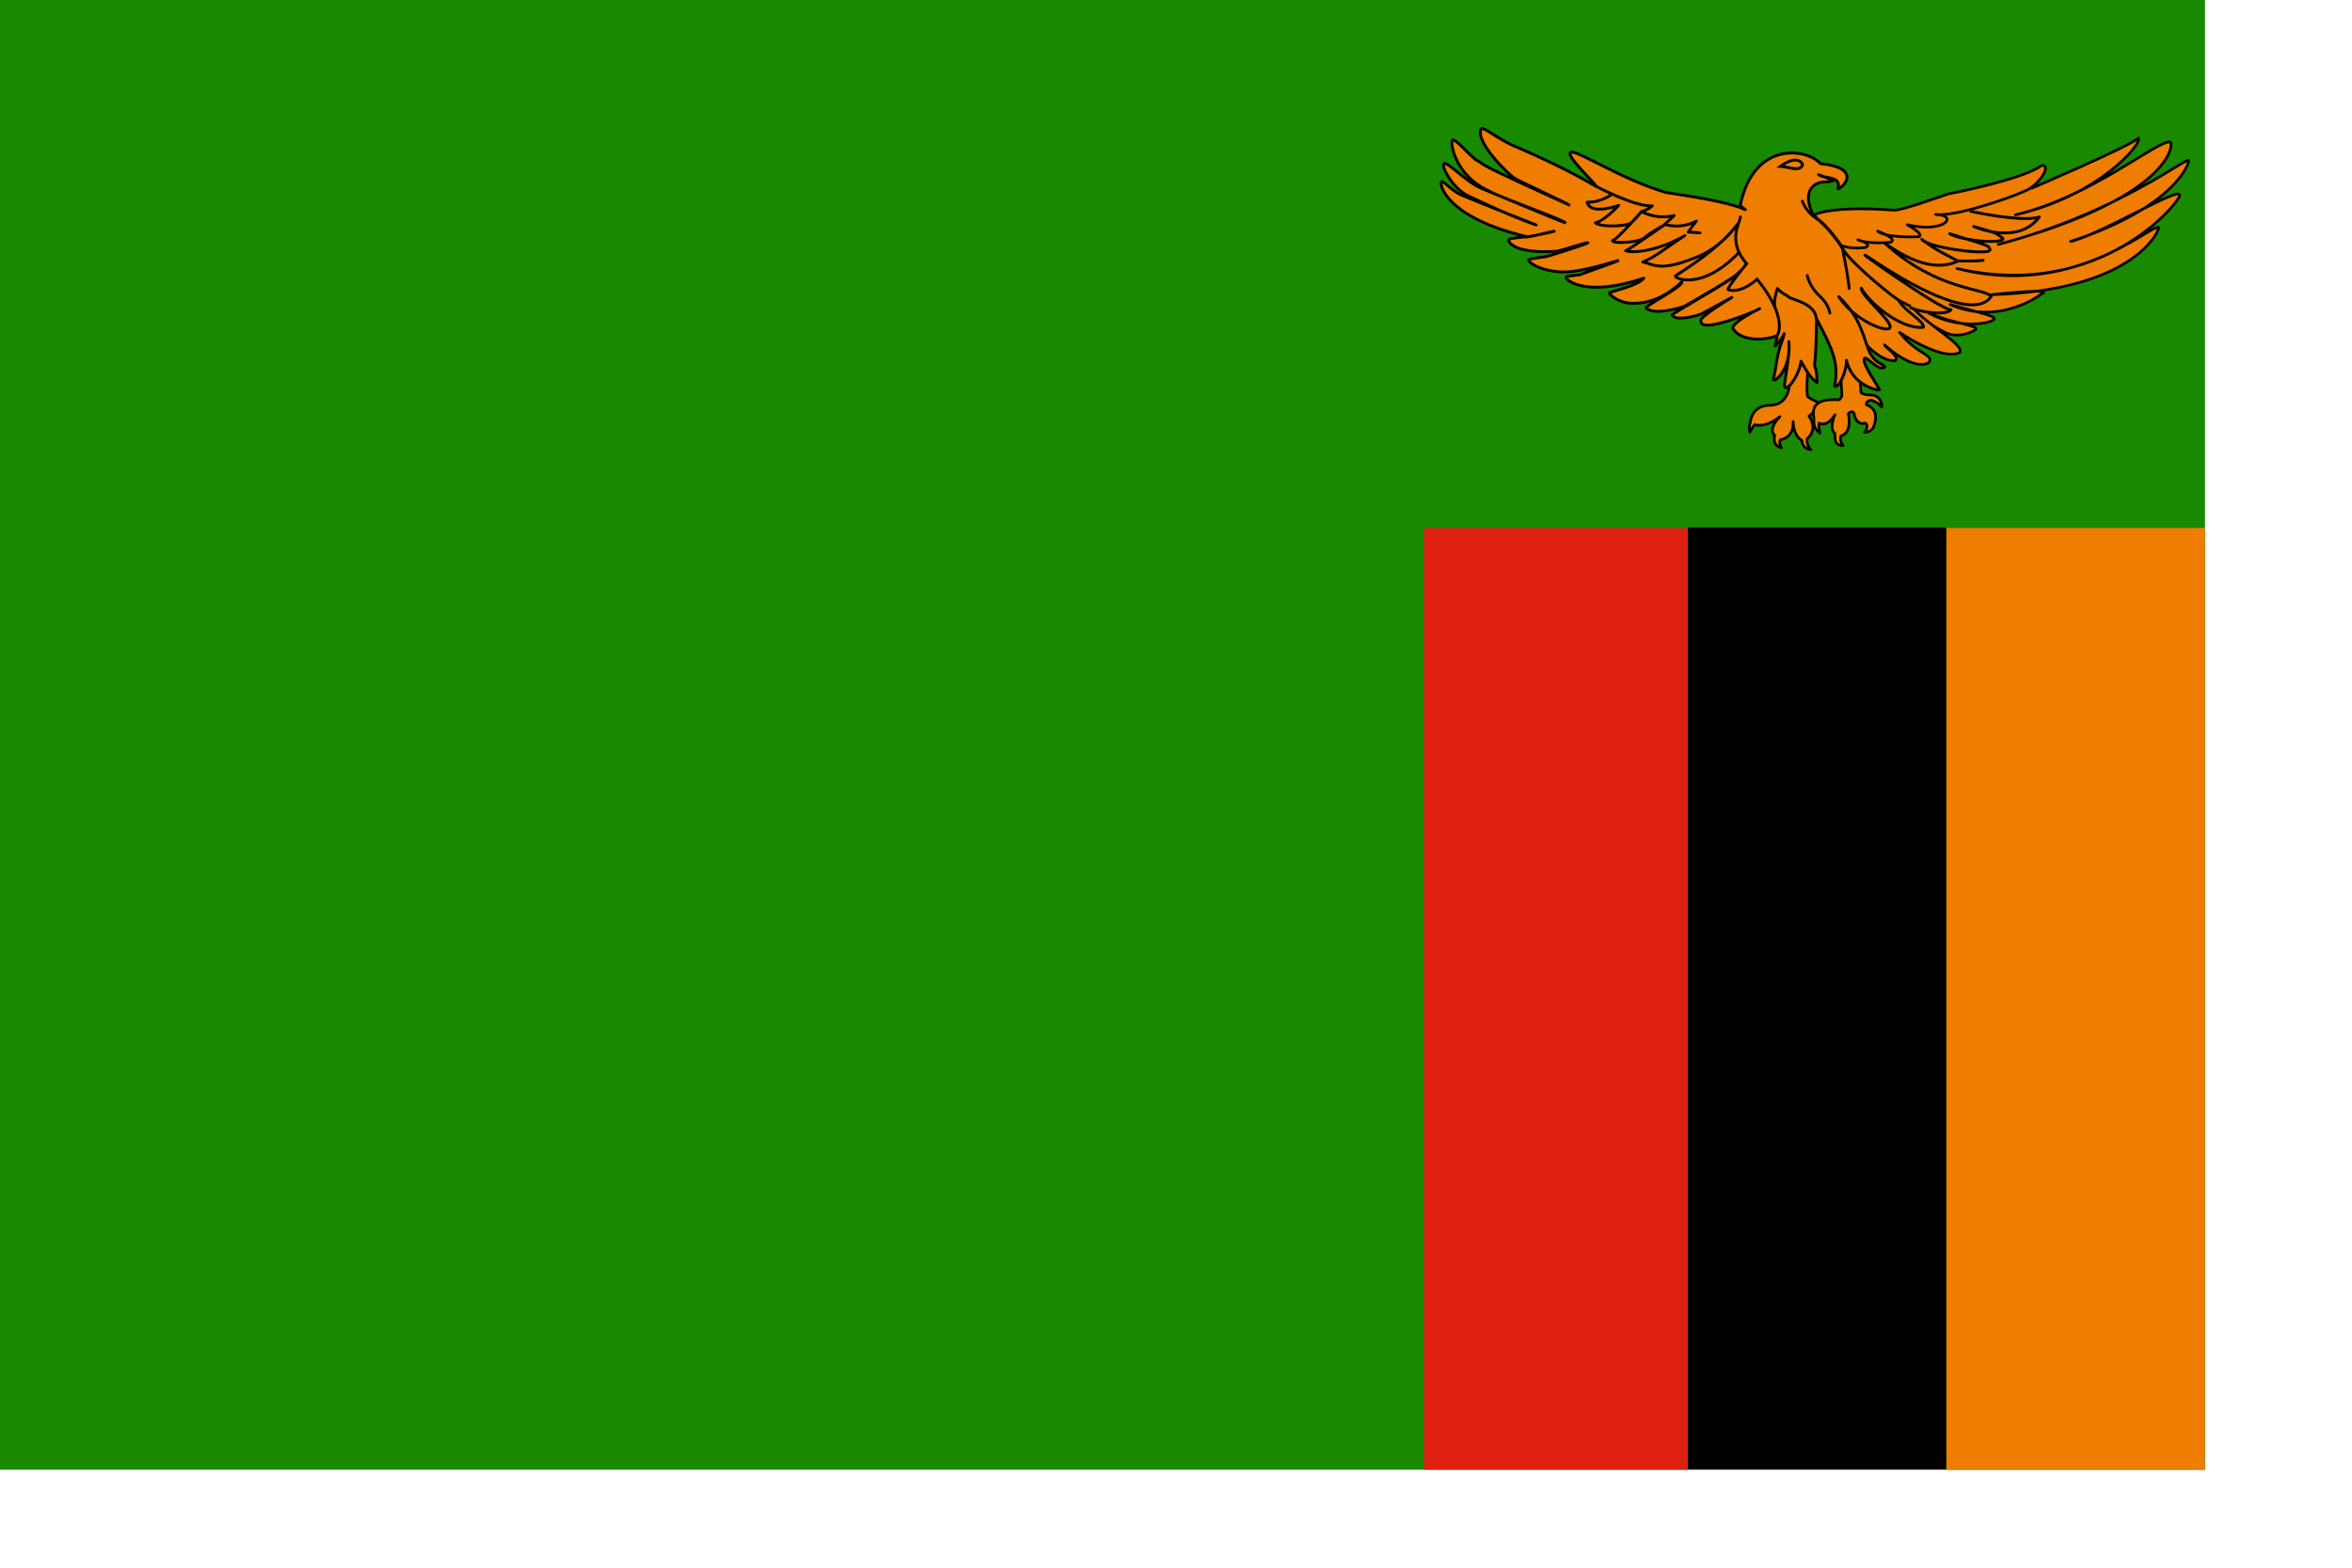
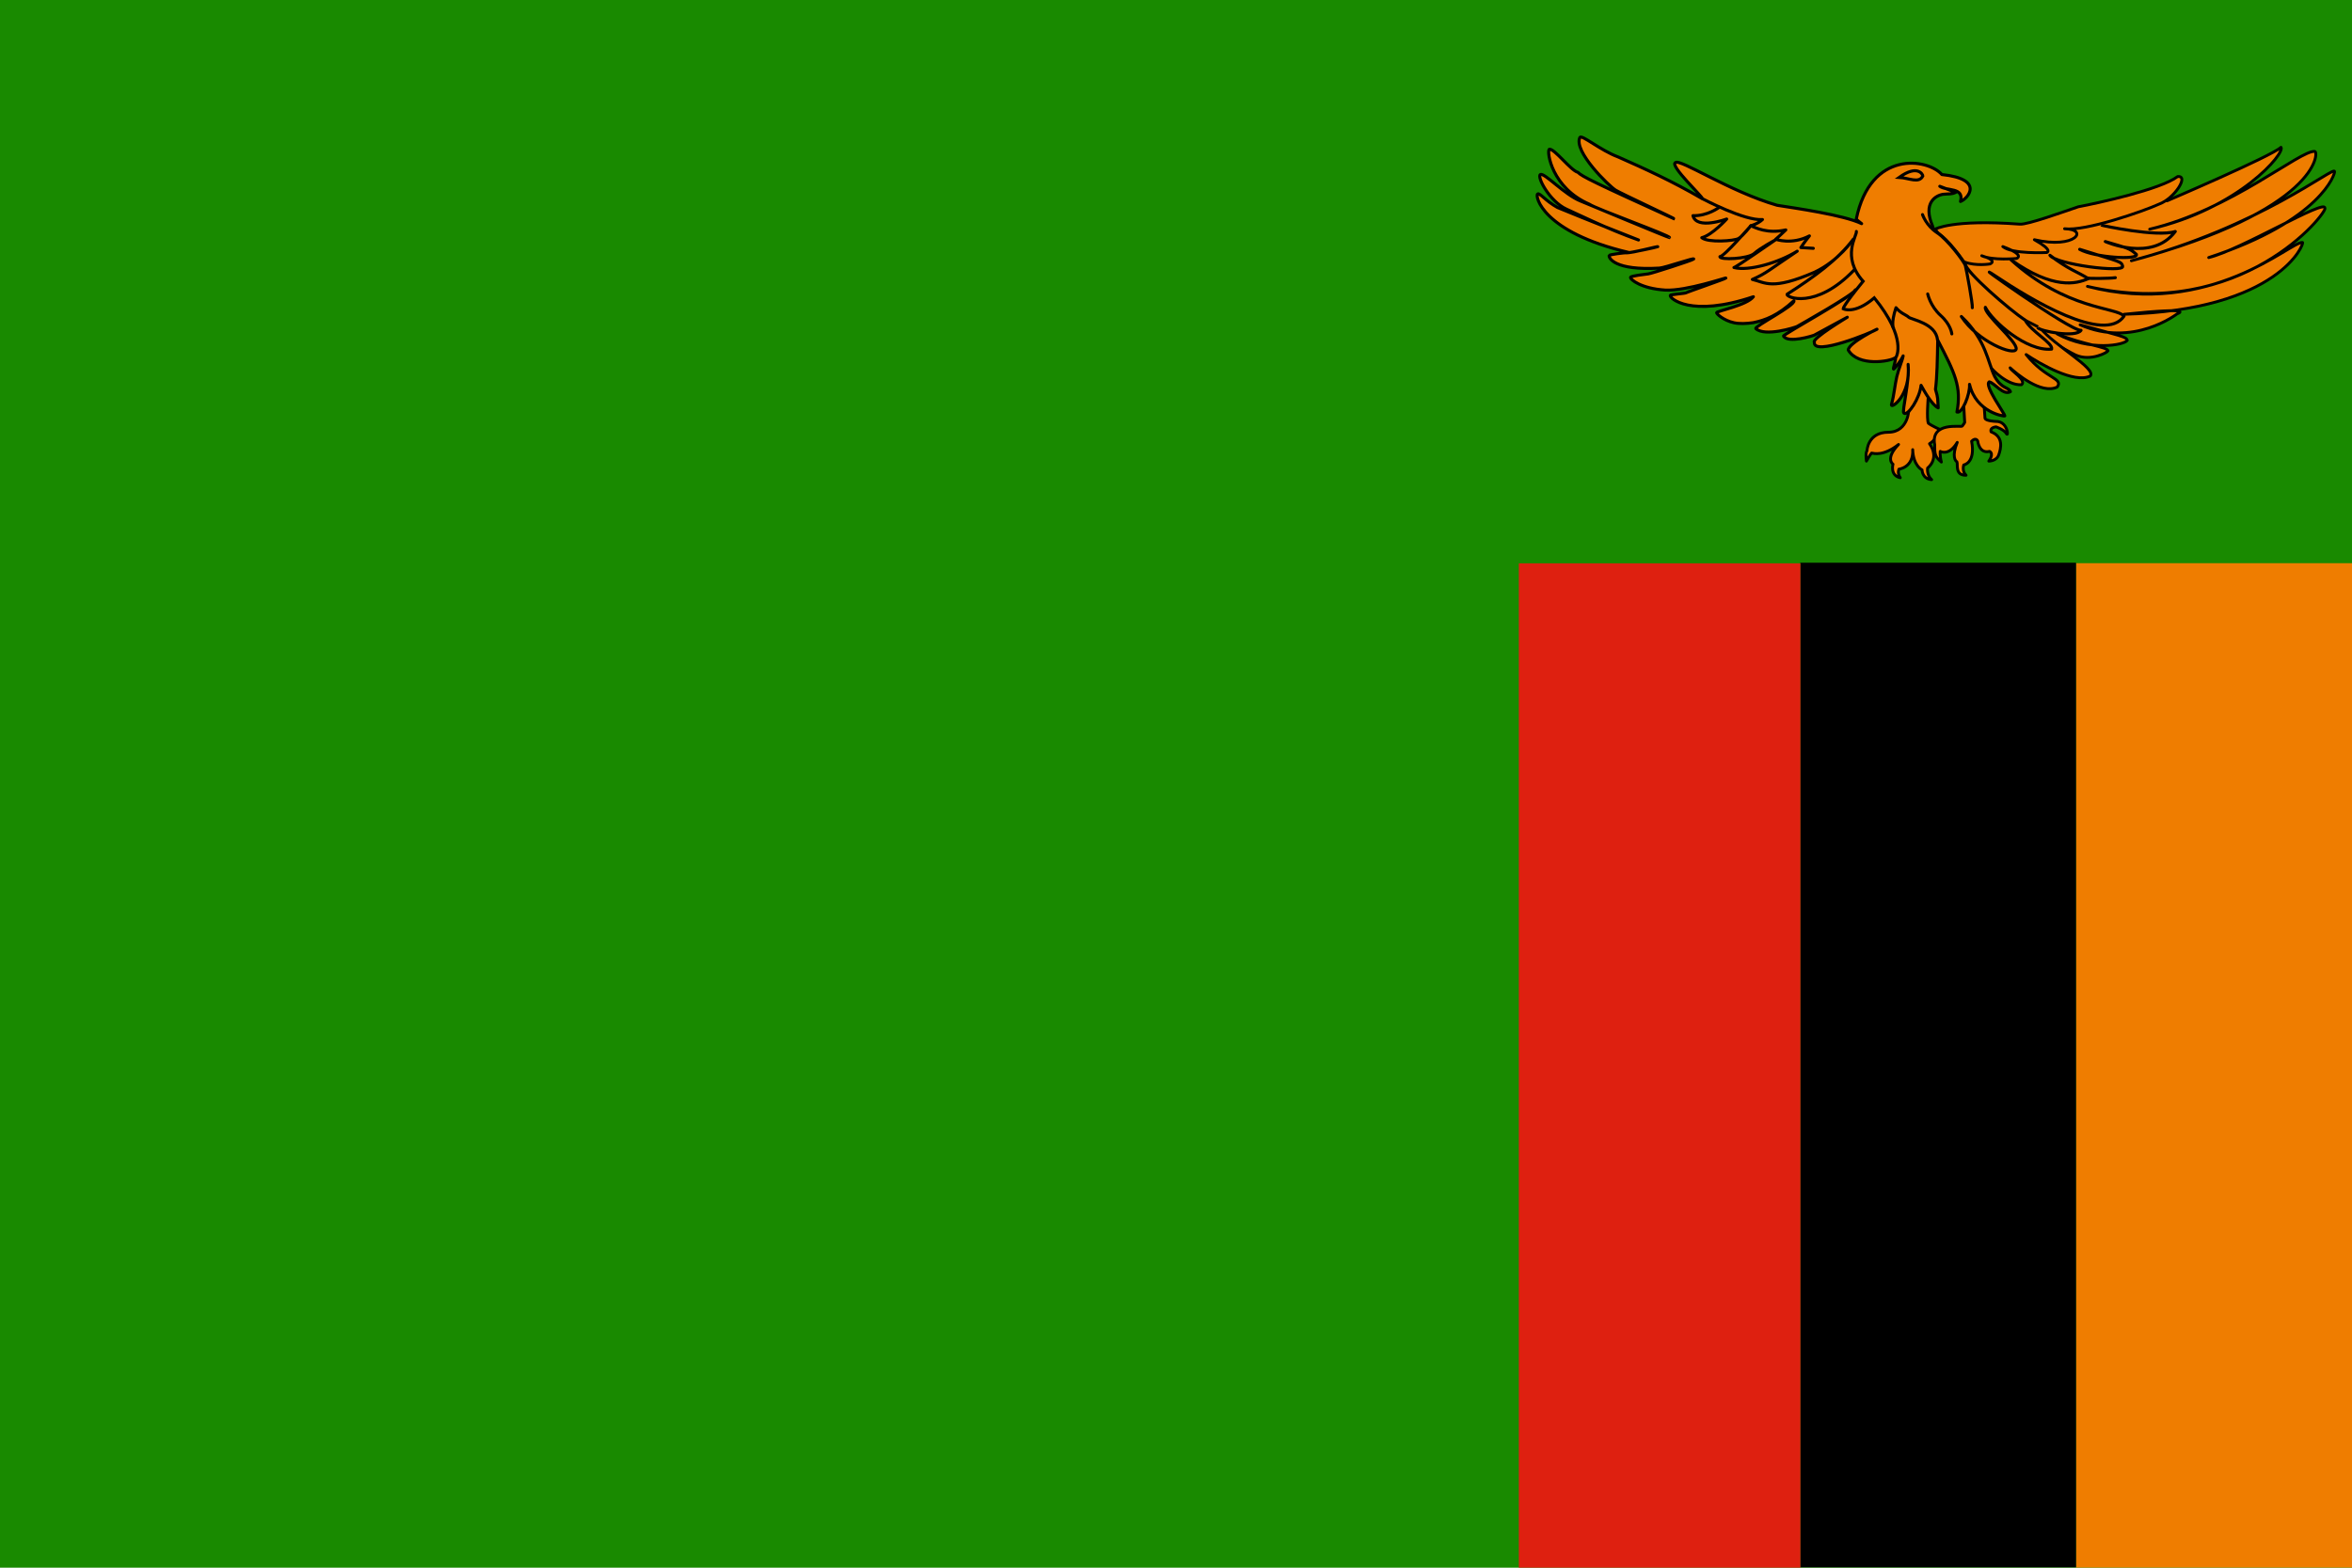
- <svg xmlns="http://www.w3.org/2000/svg" height="140mm" id="svg548" width="210mm">
+ <svg xmlns="http://www.w3.org/2000/svg" height="131.25mm" id="svg548" width="196.875mm" version="1.1">
  <defs id="defs550">
    </defs>
-   <rect height="496.063" id="rect626" style="font-size:12;fill:#198a00;fill-rule:evenodd;stroke-width:1pt;fill-opacity:1;" width="744.094" x="-0" y="0" />
-   <rect height="317.82" id="rect616" style="font-size:12;fill:#ef7d00;fill-rule:evenodd;stroke-width:1pt;" width="87.321" x="656.774" y="178.213" />
-   <rect height="317.889" id="rect617" style="font-size:12;fill-rule:evenodd;stroke-width:1pt;" width="87.227" x="569.556" y="178.064" />
-   <rect height="317.805" id="rect618" style="font-size:12;fill:#de2010;fill-rule:evenodd;stroke-width:1pt;fill-opacity:1;" width="89.074" x="480.508" y="178.258" />
-   <g id="g600" transform="matrix(0.966522,0,0,0.966522,32.50632,4.439301)">
-     <path d="M 292.598 63.483 C 292.598 63.483 338.123 44.03 342.534 40.019 C 344.54 42.426 324.284 66.893 284.977 75.917 C 320.674 67.494 351.158 41.022 357.375 41.824 C 359.18 42.225 358.778 67.695 276.955 89.755 C 333.509 74.914 366.399 47.64 365.998 50.648 C 366.399 51.25 360.383 72.107 310.848 88.351 C 324.686 85.142 362.188 62.28 361.787 66.692 C 362.99 68.497 325.488 116.628 257.703 100.986 C 311.851 115.024 346.946 81.131 351.96 81.733 C 352.963 81.934 341.932 111.414 273.747 113.219 C 306.437 109.81 297.01 113.018 297.01 113.018 C 297.01 113.018 277.757 128.059 254.494 117.832 C 272.744 122.846 274.749 123.046 275.15 124.65 C 273.947 126.655 258.906 129.664 244.467 121.842 C 256.098 126.655 266.527 127.458 266.727 129.263 C 266.527 129.864 259.107 134.076 252.489 131.068 C 245.871 128.059 184.904 90.557 184.904 90.557 L 288.788 62.08 L 292.598 63.483 z " id="path564" style="font-size:12;fill:#ef7d00;fill-rule:evenodd;stroke:#000000;stroke-width:1.25;stroke-linejoin:round;" transform="matrix(0.746834,0,0,0.746834,457.1783,13.74506)" />
-     <path d="M 170.471 164.927 C 161.336 164.927 161.084 173.056 161.084 173.056 C 161.084 173.056 160.33 173.643 160.833 177.583 C 162.341 174.9 163.096 174.062 163.096 174.062 C 164.102 174.23 168.292 175.487 174.913 170.291 C 168.878 176.576 172.483 178.923 172.483 178.923 C 172.483 178.923 171.058 183.868 175.667 184.874 C 174.243 182.862 175.081 181.102 175.081 181.102 C 175.081 181.102 181.534 180.432 181.115 172.554 C 181.367 179.677 185.222 181.437 185.222 181.437 C 185.222 181.437 185.222 185.376 189.412 185.712 C 187.15 183.7 187.652 180.599 187.652 180.599 C 187.652 180.599 193.1 176.66 188.49 169.955 C 191.256 168.362 193.519 163.921 193.519 163.921 C 193.519 163.921 189.748 162.328 187.988 160.988 C 187.149 159.227 187.904 149.589 187.904 149.589 L 185.641 137.101 L 179.187 156.546 C 179.438 153.78 179.606 164.927 170.471 164.927 z " id="path560" style="font-size:12;fill:#ef7d00;fill-rule:evenodd;stroke:#000000;stroke-width:1.25;stroke-linejoin:round;" transform="matrix(0.746834,0,0,0.746834,457.1783,13.74506)" />
-     <path d="M 215.588 136.883 C 215.788 137.084 222.407 144.505 228.824 144.103 C 231.23 142.098 223.81 137.686 223.81 136.683 C 226.417 139.09 237.447 148.515 244.467 145.106 C 247.274 141.095 239.453 141.697 230.829 130.867 C 236.845 134.878 251.887 143.702 258.906 140.293 C 261.915 137.084 243.263 127.056 237.046 119.235 L 221.003 111.013 L 199.143 128.862 L 215.588 136.883 z " id="path563" style="font-size:12;fill:#ef7d00;fill-rule:evenodd;stroke:#000000;stroke-width:1.25;stroke-linejoin:round;" transform="matrix(0.746834,0,0,0.746834,457.1783,13.74506)" />
-     <path d="M 190.921 75.917 C 190.921 75.917 198.341 71.505 228.022 73.711 C 231.231 74.112 248.277 67.895 253.692 66.091 C 262.315 64.486 289.79 58.47 297.211 52.854 C 302.425 52.253 295.806 62.481 289.189 64.887 C 282.169 68.096 256.7 76.92 247.675 75.717 C 258.505 75.917 252.489 84.741 234.439 80.53 C 243.063 85.343 239.854 86.145 239.854 86.145 C 239.854 86.145 224.613 86.947 220.602 83.538 C 230.83 87.348 226.618 88.752 226.618 88.752 C 226.618 88.752 216.19 89.755 211.376 87.549 C 218.796 89.755 214.986 91.159 214.986 91.159 C 214.986 91.159 208.97 92.162 203.956 90.357 C 198.943 88.552 191.322 75.917 190.921 75.917 z " id="path562" style="font-size:12;fill:#ef7d00;fill-rule:evenodd;stroke:#000000;stroke-width:1.25;stroke-linecap:round;stroke-linejoin:round;" transform="matrix(0.746834,0,0,0.746834,457.1783,13.74506)" />
-     <path d="M 202.822 141.04 L 203.912 160.652 C 203.912 160.652 203.325 161.658 202.822 162.245 C 202.319 162.831 188.909 160.149 190.753 170.374 C 190.753 174.565 190.837 175.654 193.687 178.001 C 192.932 175.235 193.184 173.308 193.184 173.308 C 193.184 173.308 196.955 175.571 200.643 169.369 C 198.129 175.487 199.888 177.666 200.475 177.834 C 201.062 178.924 199.47 183.868 204.498 183.784 C 202.571 181.94 203.493 179.258 203.493 179.258 C 203.493 179.258 208.773 178.421 206.929 168.866 C 208.857 166.938 209.611 168.782 209.611 168.782 C 209.611 168.782 210.197 174.481 214.807 173.308 C 216.903 174.481 214.472 177.582 214.472 177.582 C 214.472 177.582 217.824 177.666 218.83 174.816 C 219.836 171.967 221.009 166.854 215.477 164.759 C 214.807 162.748 217.657 162.58 217.657 162.58 C 217.657 162.58 221.177 163.753 222.182 165.513 C 223.188 167.273 222.853 160.904 218.495 160.233 C 213.131 160.065 212.796 158.976 212.796 158.725 C 212.796 158.473 211.874 144.477 211.455 140.454 L 202.822 141.04 z " id="path561" style="font-size:12;fill:#ef7d00;fill-rule:evenodd;stroke:#000000;stroke-width:1.25;stroke-linejoin:round;" transform="matrix(0.746834,0,0,0.746834,457.1783,13.74506)" />
-     <path d="M 221.477 157.753 C 221.543 156.854 212.327 144.445 214.665 142.841 C 217.002 143.322 220.835 148.966 223.94 147.134 C 222.999 144.934 220.225 146.173 217.075 140.541 C 213.926 134.174 213.466 124.616 202.436 114.19 C 209.577 125.223 225.776 131.69 226.462 128.473 C 227.148 125.256 212.198 113.091 212.964 110.159 C 215.937 116.18 230.948 129.596 242.008 128.485 C 242.766 125.902 232.951 120.689 230.425 115.821 C 223.36 111.075 204.453 94.778 204.074 90.998 C 197.194 80.963 192.899 77.928 190.899 76.772 C 190.126 75.862 189.932 74.991 189.781 74.438 C 185.51 64.369 191.167 61.1 194.478 60.616 C 197.203 60.313 197.994 60.721 199.955 59.772 C 197.633 58.863 195.312 58.014 192.991 57.105 C 196.018 59.326 203.75 57.371 202.074 63.766 C 205.464 62.477 212.677 53.895 193.899 51.958 C 187.788 44.948 162.663 40.919 156.374 71.516 C 156.876 71.945 157.139 72.298 158.737 73.491 C 150.803 69.645 129.4 66.68 121.687 65.434 C 100.85 59.422 79.21 44.934 77.13 46.716 C 74.347 47.95 89.719 62.252 88.92 62.568 C 75.592 54.797 63.415 49.291 52.086 44.28 C 44.115 41.301 36.132 34.364 35.251 35.684 C 32.318 41.761 48.03 57.035 50.953 58.832 C 53.876 60.551 76.863 71.214 76.524 71.347 C 41.902 55.632 36.097 52.783 34.359 50.971 C 31.308 50.284 23.875 40.248 21.803 40.893 C 20.669 42.007 22.943 57.866 39.465 64.985 C 42.157 66.947 74.878 78.685 74.558 79.606 C 74.478 79.836 37.081 64.171 35.628 63.611 C 28.418 60.783 19.571 50.873 17.917 51.987 C 16.338 52.999 21.995 63.725 29.281 67.09 C 33.1 68.775 47.748 76.03 60.946 80.648 C 61.788 80.953 37.223 71.333 25.413 66.397 C 20.058 63.425 17.536 59.721 16.72 60.518 C 15.514 61.315 18.67 77.161 56.623 86.102 C 57.623 86.528 69.982 83.174 69.371 83.619 C 69.219 83.73 57.098 86.369 55.918 86.278 C 54.868 86.118 48.228 87.064 48.108 87.409 C 47.706 88.481 50.513 94.154 70.109 92.971 C 72.615 92.82 86.21 88.02 85.068 89.053 C 84.496 89.569 66.555 95.399 65.188 95.514 C 64.002 95.682 57.699 96.341 57.466 97.012 C 57.181 97.926 62.131 101.964 72.655 102.611 C 81.972 103.106 99.677 96.918 99.322 97.319 C 98.967 97.72 82.254 103.447 81.817 103.796 C 81.212 104.138 75.092 104.47 74.877 104.94 C 74.378 106.109 83.705 114.831 111.289 105.523 C 108.518 109.266 95.148 111.826 95.167 112.5 C 95.105 112.989 98.112 115.895 102.787 116.935 C 105.124 117.455 108.324 117.349 111.247 116.887 C 116.497 115.836 122.03 113.759 129.06 107.262 C 129.9 109.301 111.499 118.613 112.363 119.501 C 116.353 123.201 129.607 119.024 130.475 118.539 C 131.344 118.053 155.998 104.151 155.913 102.542 C 156.296 104.604 124.128 122.083 124.475 122.8 C 126.54 126.095 137.529 122.627 138.054 122.324 C 138.578 122.022 152.078 114.729 152.448 114.514 C 152.817 114.299 136.582 124.016 138.028 125.495 C 137.329 131.805 163.383 121.14 165.425 119.812 C 166.446 119.148 152.909 125.764 152.873 128.907 C 157.232 136.277 171.19 133.939 173.343 132.318 C 174.42 131.507 172.076 137.793 172.831 137.222 C 173.094 137.104 175.867 133.825 176.933 131.452 C 176.593 133.511 175.063 136.755 174.17 140.477 C 173.276 144.199 173.02 148.399 171.793 152.861 C 171.512 154.821 180.394 149.029 179.104 135.183 C 179.864 142.385 176.299 155.852 177.232 156.552 C 179.098 157.952 184.257 149.845 184.778 144.363 C 186.31 147.132 189.525 152.912 192.291 154.242 C 191.99 150.053 192.344 150.245 191.099 146.128 C 191.817 140.662 191.917 133.097 192.091 124.555 C 199.607 138.953 202.605 145.033 200.505 156.059 C 202.74 156.991 206.31 148.363 206.022 143.922 C 208.892 156.262 221.28 158.112 221.477 157.753 z " id="path553" style="font-size:12;fill:#ef7d00;fill-rule:evenodd;stroke:#000000;stroke-width:1pt;stroke-linecap:round;stroke-linejoin:round;" transform="matrix(0.746834,0,0,0.746834,457.1783,13.74506)" />
-     <path d="M 96.289 66.342 C 96.289 66.342 91.174 70.207 84.807 69.98 C 86.399 76.346 99.586 71.458 99.586 71.458 C 99.586 71.458 93.22 78.506 88.673 79.643 C 91.401 81.916 102.883 81.121 104.816 79.984 C 106.748 78.847 110.159 74.413 110.159 74.413 C 110.159 74.413 98.336 88.055 96.63 87.942 C 96.403 89.533 109.022 88.965 111.637 86.578 C 114.251 84.19 120.845 80.666 120.845 80.666 C 120.845 80.666 103.565 92.716 102.769 92.716 C 109.249 94.422 122.209 90.67 130.508 85.554 C 118.23 93.74 117.094 95.217 110.841 97.946 C 116.412 99.196 119.253 102.948 138.125 94.763 C 148.925 89.647 155.063 80.325 155.063 80.325 C 148.356 89.306 137.783 96.923 126.075 104.426 C 125.392 105.79 138.579 111.36 155.404 93.853 " id="path555" style="font-size:12;fill:#ef7d00;fill-rule:evenodd;stroke:#000000;stroke-width:1pt;stroke-linecap:round;stroke-linejoin:round;" transform="matrix(0.746834,0,0,0.746834,457.1783,13.74506)" />
-     <path d="M 187.69 104.312 C 187.69 104.312 188.827 109.655 193.374 113.748 C 197.922 117.84 198.263 121.819 198.263 121.819 " id="path556" style="font-size:12;fill:#ef7d00;fill-rule:evenodd;stroke:#000000;stroke-width:1pt;stroke-linecap:round;" transform="matrix(0.746834,0,0,0.746834,457.1783,13.74506)" />
-     <path d="M 185.417 69.525 C 185.417 69.525 187.008 74.3 191.669 77.369 C 196.444 80.439 203.607 90.102 204.175 91.807 C 204.725 93.871 207.471 108.746 207.244 110.337 " id="path557" style="font-size:12;fill:#ef7d00;fill-rule:evenodd;stroke:#000000;stroke-width:1pt;stroke-linecap:round;" transform="matrix(0.746834,0,0,0.746834,457.1783,13.74506)" />
-     <path d="M 156.428 76.915 C 156.769 78.733 149.72 87.942 159.383 98.742 C 150.629 109.427 150.63 110.792 150.63 110.792 C 150.63 110.792 155.518 113.52 164.272 106.017 C 178.709 123.752 173.898 131.868 173.898 131.868 " id="path558" style="font-size:12;fill:#ef7d00;fill-rule:evenodd;stroke:#000000;stroke-width:1pt;stroke-linecap:round;" transform="matrix(0.746834,0,0,0.746834,457.1783,13.74506)" />
-     <path d="M 172.748 119.348 C 172.748 119.348 171.418 117.443 173.789 110.329 C 175.924 112.901 178.298 113.45 179.339 114.491 C 180.379 115.532 191.28 117.11 191.973 124.395 " id="path559" style="font-size:12;fill:#ef7d00;fill-rule:evenodd;stroke:#000000;stroke-width:1pt;stroke-linecap:round;stroke-linejoin:round;" transform="matrix(0.746834,0,0,0.746834,457.1783,13.74506)" />
-     <path d="M 185.563 52.574 C 185.563 52.039 183.368 47.329 175.179 53.217 C 179.568 53.484 183.903 56 185.563 52.574 z " id="path552" style="font-size:12;fill:#ef7d00;fill-rule:evenodd;stroke:#000000;stroke-width:1pt;" transform="matrix(0.746834,0,0,0.746834,457.1783,13.74506)" />
-     <path d="M 263.719 74.112 C 264.12 74.313 288.186 79.527 296.208 76.92 C 285.98 90.557 265.524 81.332 265.524 81.332 C 275.551 84.34 275.953 84.14 279.161 86.947 C 280.164 89.554 260.711 88.351 254.293 84.741 C 272.142 90.357 272.543 89.956 273.145 92.162 C 273.948 95.17 243.865 91.359 241.258 87.348 C 249.28 93.565 253.692 94.769 258.104 97.576 C 252.689 99.983 242.662 102.389 224.211 89.354 C 248.477 111.414 270.337 110.01 273.747 114.021 C 265.324 126.455 232.634 106.601 217.593 96.573 C 202.552 86.546 250.483 120.84 254.896 120.238 C 252.689 123.647 236.846 120.639 235.843 119.035 " id="path565" style="font-size:12;fill:#ef7d00;fill-rule:evenodd;stroke:#000000;stroke-width:1pt;stroke-linejoin:round;" transform="matrix(0.746834,0,0,0.746834,457.1783,13.74506)" />
-     <path d="M 269.936 97.175 C 267.129 97.576 258.706 97.576 257.503 97.376 " id="path566" style="font-size:12;fill:#ef7d00;fill-rule:evenodd;stroke:#000000;stroke-width:1pt;stroke-linecap:round;" transform="matrix(0.746834,0,0,0.746834,457.1783,13.74506)" />
-     <path d="M 89.241 62.704 C 89.241 62.704 107.544 72.367 115.274 71.685 C 113.228 73.618 110.158 74.413 110.158 74.413 C 112.091 75.209 117.434 78.051 125.506 76.232 C 123.573 78.165 121.072 80.325 121.072 80.325 C 121.072 80.325 128.007 82.94 135.851 78.847 C 133.464 81.803 132.099 83.963 132.099 83.963 L 137.556 84.304 " id="path554" style="font-size:12;fill:#ef7d00;fill-rule:evenodd;stroke:#000000;stroke-width:1pt;stroke-linecap:round;stroke-linejoin:round;" transform="matrix(0.746834,0,0,0.746834,457.1783,13.74506)" />
+   <rect height="496.063" id="rect626" style="font-size:12px;fill:#198a00;fill-opacity:1;fill-rule:evenodd;stroke-width:1pt" width="744.094" x="0" y="0" />
+   <rect height="317.82" id="rect616" style="font-size:12px;fill:#ef7d00;fill-rule:evenodd;stroke-width:1pt" width="87.321" x="656.774" y="178.212" />
+   <rect height="317.889" id="rect617" style="font-size:12px;fill-rule:evenodd;stroke-width:1pt" width="87.227" x="569.556" y="178.064" />
+   <rect height="317.805" id="rect618" style="font-size:12px;fill:#de2010;fill-opacity:1;fill-rule:evenodd;stroke-width:1pt" width="89.074" x="480.508" y="178.257" />
+   <g id="g600" transform="matrix(0.966522,0,0,0.966522,32.50642,4.439148)">
+     <path d="m 292.598,63.483 c 0,0 45.525,-19.453 49.936,-23.464 2.006,2.407 -18.25,26.873 -57.557,35.898 35.697,-8.423 66.181,-34.895 72.398,-34.093 1.805,0.401 1.403,25.871 -80.42,47.931 56.554,-14.841 89.444,-42.115 89.043,-39.107 0.401,0.602 -5.615,21.459 -55.15,37.703 13.838,-3.209 51.34,-26.071 50.939,-21.659 1.203,1.805 -36.299,49.936 -104.084,34.294 54.148,14.038 89.243,-19.855 94.257,-19.253 1.003,0.201 -10.028,29.681 -78.213,31.486 32.69,-3.409 23.263,-0.201 23.263,-0.201 0,0 -19.253,15.041 -42.516,4.814 18.25,5.014 20.255,5.214 20.656,6.818 -1.203,2.005 -16.244,5.014 -30.683,-2.808 11.631,4.813 22.06,5.616 22.26,7.421 -0.2,0.601 -7.62,4.813 -14.238,1.805 -6.618,-3.009 -67.585,-40.511 -67.585,-40.511 L 288.788,62.08 Z" id="path564" style="font-size:12px;fill:#ef7d00;fill-rule:evenodd;stroke:#000000;stroke-width:1.25;stroke-linejoin:round" transform="matrix(0.746834,0,0,0.746834,457.1783,13.74506)" />
+     <path d="m 170.471,164.927 c -9.135,0 -9.387,8.129 -9.387,8.129 0,0 -0.754,0.587 -0.251,4.527 1.508,-2.683 2.263,-3.521 2.263,-3.521 1.006,0.168 5.196,1.425 11.817,-3.771 -6.035,6.285 -2.43,8.632 -2.43,8.632 0,0 -1.425,4.945 3.184,5.951 -1.424,-2.012 -0.586,-3.772 -0.586,-3.772 0,0 6.453,-0.67 6.034,-8.548 0.252,7.123 4.107,8.883 4.107,8.883 0,0 0,3.939 4.19,4.275 -2.262,-2.012 -1.76,-5.113 -1.76,-5.113 0,0 5.448,-3.939 0.838,-10.644 2.766,-1.593 5.029,-6.034 5.029,-6.034 0,0 -3.771,-1.593 -5.531,-2.933 -0.839,-1.761 -0.084,-11.399 -0.084,-11.399 l -2.263,-12.488 -6.454,19.445 c 0.251,-2.766 0.419,8.381 -8.716,8.381 z" id="path560" style="font-size:12px;fill:#ef7d00;fill-rule:evenodd;stroke:#000000;stroke-width:1.25;stroke-linejoin:round" transform="matrix(0.746834,0,0,0.746834,457.1783,13.74506)" />
+     <path d="m 215.588,136.883 c 0.2,0.201 6.819,7.622 13.236,7.22 2.406,-2.005 -5.014,-6.417 -5.014,-7.42 2.607,2.407 13.637,11.832 20.657,8.423 2.807,-4.011 -5.014,-3.409 -13.638,-14.239 6.016,4.011 21.058,12.835 28.077,9.426 3.009,-3.209 -15.643,-13.237 -21.86,-21.058 l -16.043,-8.222 -21.86,17.849 z" id="path563" style="font-size:12px;fill:#ef7d00;fill-rule:evenodd;stroke:#000000;stroke-width:1.25;stroke-linejoin:round" transform="matrix(0.746834,0,0,0.746834,457.1783,13.74506)" />
+     <path d="m 190.921,75.917 c 0,0 7.42,-4.412 37.101,-2.206 3.209,0.401 20.255,-5.816 25.67,-7.621 8.623,-1.604 36.098,-7.621 43.519,-13.236 5.214,-0.602 -1.405,9.626 -8.022,12.033 -7.02,3.209 -32.489,12.033 -41.514,10.83 10.83,0.201 4.814,9.025 -13.236,4.813 8.624,4.813 5.415,5.615 5.415,5.615 0,0 -15.241,0.802 -19.252,-2.607 10.228,3.81 6.016,5.214 6.016,5.214 0,0 -10.428,1.003 -15.242,-1.203 7.42,2.206 3.61,3.61 3.61,3.61 0,0 -6.016,1.003 -11.03,-0.802 -5.013,-1.805 -12.634,-14.439 -13.035,-14.439 z" id="path562" style="font-size:12px;fill:#ef7d00;fill-rule:evenodd;stroke:#000000;stroke-width:1.25;stroke-linecap:round;stroke-linejoin:round" transform="matrix(0.746834,0,0,0.746834,457.1783,13.74506)" />
+     <path d="m 202.822,141.04 1.09,19.612 c 0,0 -0.587,1.006 -1.09,1.593 -0.503,0.586 -13.913,-2.096 -12.069,8.129 0,4.191 0.084,5.28 2.934,7.627 -0.755,-2.766 -0.503,-4.693 -0.503,-4.693 0,0 3.771,2.263 7.459,-3.939 -2.514,6.118 -0.755,8.297 -0.168,8.465 0.587,1.09 -1.005,6.034 4.023,5.95 -1.927,-1.844 -1.005,-4.526 -1.005,-4.526 0,0 5.28,-0.837 3.436,-10.392 1.928,-1.928 2.682,-0.084 2.682,-0.084 0,0 0.586,5.699 5.196,4.526 2.096,1.173 -0.335,4.274 -0.335,4.274 0,0 3.352,0.084 4.358,-2.766 1.006,-2.849 2.179,-7.962 -3.353,-10.057 -0.67,-2.011 2.18,-2.179 2.18,-2.179 0,0 3.52,1.173 4.525,2.933 1.006,1.76 0.671,-4.609 -3.687,-5.28 -5.364,-0.168 -5.699,-1.257 -5.699,-1.508 0,-0.252 -0.922,-14.248 -1.341,-18.271 z" id="path561" style="font-size:12px;fill:#ef7d00;fill-rule:evenodd;stroke:#000000;stroke-width:1.25;stroke-linejoin:round" transform="matrix(0.746834,0,0,0.746834,457.1783,13.74506)" />
+     <path d="m 221.477,157.753 c 0.066,-0.899 -9.15,-13.308 -6.812,-14.912 2.337,0.481 6.17,6.125 9.275,4.293 -0.941,-2.2 -3.715,-0.961 -6.865,-6.593 -3.149,-6.367 -3.609,-15.925 -14.639,-26.351 7.141,11.033 23.34,17.5 24.026,14.283 0.686,-3.217 -14.264,-15.382 -13.498,-18.314 2.973,6.021 17.984,19.437 29.044,18.326 0.758,-2.583 -9.057,-7.796 -11.583,-12.664 -7.065,-4.746 -25.972,-21.044 -26.351,-24.823 -6.88,-10.034 -11.175,-13.07 -13.175,-14.226 -0.773,-0.91 -0.967,-1.781 -1.118,-2.334 -4.271,-10.069 1.386,-13.338 4.697,-13.822 2.725,-0.303 3.516,0.105 5.477,-0.845 -2.322,-0.908 -4.643,-1.758 -6.964,-2.666 3.027,2.22 10.759,0.266 9.083,6.661 3.39,-1.29 10.603,-9.871 -8.175,-11.808 -6.111,-7.011 -31.236,-11.04 -37.525,19.558 0.502,0.429 0.765,0.781 2.363,1.975 C 150.803,69.645 129.4,66.68 121.687,65.434 100.85,59.422 79.21,44.934 77.13,46.716 74.347,47.95 89.719,62.252 88.92,62.568 75.592,54.797 63.415,49.291 52.086,44.28 44.115,41.301 36.132,34.364 35.251,35.684 32.318,41.761 48.03,57.035 50.953,58.832 53.876,60.551 76.863,71.214 76.524,71.347 41.902,55.632 36.097,52.783 34.359,50.971 31.308,50.284 23.875,40.248 21.803,40.893 c -1.134,1.114 1.141,16.973 17.662,24.092 2.693,1.963 35.414,13.701 35.093,14.621 C 74.478,79.836 37.081,64.171 35.628,63.611 28.418,60.783 19.571,50.873 17.917,51.987 c -1.579,1.011 4.078,11.738 11.364,15.102 3.819,1.685 18.467,8.941 31.665,13.558 0.842,0.305 -23.723,-9.315 -35.533,-14.251 -5.355,-2.972 -7.877,-6.677 -8.692,-5.88 -1.206,0.797 1.949,16.643 39.902,25.584 1,0.426 13.36,-2.928 12.749,-2.483 -0.153,0.111 -12.273,2.75 -13.453,2.66 -1.05,-0.16 -7.69,0.786 -7.811,1.13 -0.401,1.072 2.406,6.746 22.002,5.562 2.505,-0.151 16.1,-4.951 14.958,-3.918 -0.571,0.517 -18.513,6.347 -19.879,6.462 -1.187,0.168 -7.49,0.827 -7.723,1.497 -0.285,0.914 4.665,4.952 15.189,5.599 9.318,0.495 27.023,-5.693 26.668,-5.292 -0.355,0.401 -17.068,6.128 -17.506,6.477 -0.605,0.342 -6.725,0.674 -6.94,1.144 -0.499,1.169 8.828,9.891 36.412,0.583 -2.771,3.743 -16.141,6.303 -16.122,6.977 -0.062,0.489 2.946,3.395 7.62,4.435 2.337,0.52 5.537,0.414 8.46,-0.048 5.25,-1.051 10.783,-3.128 17.813,-9.625 0.84,2.039 -17.561,11.351 -16.697,12.239 3.99,3.7 17.244,-0.477 18.112,-0.962 0.869,-0.486 25.523,-14.388 25.438,-15.997 0.383,2.062 -31.785,19.541 -31.438,20.258 2.065,3.295 13.054,-0.173 13.579,-0.476 0.524,-0.302 14.024,-7.595 14.394,-7.81 0.369,-0.215 -15.866,9.502 -14.42,10.981 -0.699,6.31 25.355,-4.355 27.397,-5.683 1.021,-0.664 -12.516,5.952 -12.552,9.095 4.359,7.37 18.317,5.032 20.47,3.411 1.077,-0.811 -1.267,5.475 -0.512,4.904 0.263,-0.118 3.036,-3.397 4.102,-5.77 -0.34,2.059 -1.87,5.303 -2.763,9.025 -0.894,3.722 -1.15,7.922 -2.377,12.384 -0.281,1.96 8.601,-3.832 7.311,-17.678 0.76,7.202 -2.805,20.669 -1.872,21.369 1.866,1.4 7.025,-6.707 7.546,-12.189 1.532,2.769 4.747,8.549 7.513,9.879 -0.301,-4.189 0.053,-3.997 -1.192,-8.114 0.718,-5.466 0.818,-13.031 0.992,-21.573 7.516,14.398 10.514,20.478 8.414,31.504 2.235,0.932 5.805,-7.696 5.517,-12.137 2.87,12.34 15.258,14.19 15.455,13.831 z" id="path553" style="font-size:12px;fill:#ef7d00;fill-rule:evenodd;stroke:#000000;stroke-width:1pt;stroke-linecap:round;stroke-linejoin:round" transform="matrix(0.746834,0,0,0.746834,457.1783,13.74506)" />
+     <path d="m 96.289,66.342 c 0,0 -5.116,3.865 -11.482,3.638 1.591,6.366 14.779,1.478 14.779,1.478 0,0 -6.366,7.048 -10.914,8.185 2.728,2.274 14.21,1.478 16.143,0.341 1.932,-1.137 5.343,-5.571 5.343,-5.571 0,0 -11.823,13.642 -13.529,13.528 -0.227,1.591 12.392,1.023 15.007,-1.364 2.614,-2.387 9.208,-5.912 9.208,-5.912 0,0 -17.28,12.05 -18.076,12.05 6.48,1.705 19.44,-2.046 27.739,-7.162 -12.278,8.185 -13.414,9.663 -19.667,12.391 5.571,1.251 8.412,5.002 27.284,-3.183 10.8,-5.116 16.938,-14.438 16.938,-14.438 -6.707,8.981 -17.28,16.598 -28.988,24.101 -0.683,1.364 12.504,6.934 29.329,-10.573" id="path555" style="font-size:12px;fill:#ef7d00;fill-rule:evenodd;stroke:#000000;stroke-width:1pt;stroke-linecap:round;stroke-linejoin:round" transform="matrix(0.746834,0,0,0.746834,457.1783,13.74506)" />
+     <path d="m 187.69,104.312 c 0,0 1.137,5.343 5.684,9.436 4.548,4.092 4.889,8.071 4.889,8.071" id="path556" style="font-size:12px;fill:#ef7d00;fill-rule:evenodd;stroke:#000000;stroke-width:1pt;stroke-linecap:round" transform="matrix(0.746834,0,0,0.746834,457.1783,13.74506)" />
+     <path d="m 185.417,69.525 c 0,0 1.591,4.775 6.252,7.844 4.775,3.069 11.938,12.732 12.506,14.438 0.55,2.064 3.296,16.939 3.069,18.53" id="path557" style="font-size:12px;fill:#ef7d00;fill-rule:evenodd;stroke:#000000;stroke-width:1pt;stroke-linecap:round" transform="matrix(0.746834,0,0,0.746834,457.1783,13.74506)" />
+     <path d="m 156.428,76.915 c 0.341,1.819 -6.708,11.027 2.955,21.827 -8.754,10.685 -8.753,12.05 -8.753,12.05 0,0 4.888,2.728 13.642,-4.775 14.437,17.735 9.626,25.851 9.626,25.851" id="path558" style="font-size:12px;fill:#ef7d00;fill-rule:evenodd;stroke:#000000;stroke-width:1pt;stroke-linecap:round" transform="matrix(0.746834,0,0,0.746834,457.1783,13.74506)" />
+     <path d="m 172.748,119.348 c 0,0 -1.33,-1.905 1.041,-9.019 2.135,2.572 4.509,3.121 5.55,4.162 1.04,1.041 11.941,2.619 12.634,9.904" id="path559" style="font-size:12px;fill:#ef7d00;fill-rule:evenodd;stroke:#000000;stroke-width:1pt;stroke-linecap:round;stroke-linejoin:round" transform="matrix(0.746834,0,0,0.746834,457.1783,13.74506)" />
+     <path d="m 185.563,52.574 c 0,-0.535 -2.195,-5.245 -10.384,0.642 4.389,0.268 8.724,2.783 10.384,-0.642 z" id="path552" style="font-size:12px;fill:#ef7d00;fill-rule:evenodd;stroke:#000000;stroke-width:1pt" transform="matrix(0.746834,0,0,0.746834,457.1783,13.74506)" />
+     <path d="m 263.719,74.112 c 0.401,0.201 24.467,5.415 32.489,2.808 -10.228,13.637 -30.684,4.412 -30.684,4.412 10.027,3.008 10.429,2.808 13.637,5.615 1.003,2.607 -18.45,1.404 -24.868,-2.206 17.849,5.615 18.25,5.214 18.852,7.42 0.803,3.008 -29.28,-0.802 -31.887,-4.813 8.022,6.217 12.434,7.42 16.846,10.228 -5.415,2.407 -15.442,4.813 -33.893,-8.222 24.266,22.06 46.126,20.656 49.536,24.667 -8.423,12.434 -41.113,-7.42 -56.154,-17.448 -15.041,-10.027 32.89,24.267 37.303,23.665 -2.207,3.409 -18.05,0.401 -19.053,-1.203" id="path565" style="font-size:12px;fill:#ef7d00;fill-rule:evenodd;stroke:#000000;stroke-width:1pt;stroke-linejoin:round" transform="matrix(0.746834,0,0,0.746834,457.1783,13.74506)" />
+     <path d="m 269.936,97.175 c -2.807,0.401 -11.23,0.401 -12.433,0.201" id="path566" style="font-size:12px;fill:#ef7d00;fill-rule:evenodd;stroke:#000000;stroke-width:1pt;stroke-linecap:round" transform="matrix(0.746834,0,0,0.746834,457.1783,13.74506)" />
+     <path d="m 89.241,62.704 c 0,0 18.303,9.663 26.033,8.981 -2.046,1.933 -5.116,2.728 -5.116,2.728 1.933,0.796 7.276,3.638 15.348,1.819 -1.933,1.933 -4.434,4.093 -4.434,4.093 0,0 6.935,2.615 14.779,-1.478 -2.387,2.956 -3.752,5.116 -3.752,5.116 l 5.457,0.341" id="path554" style="font-size:12px;fill:#ef7d00;fill-rule:evenodd;stroke:#000000;stroke-width:1pt;stroke-linecap:round;stroke-linejoin:round" transform="matrix(0.746834,0,0,0.746834,457.1783,13.74506)" />
  </g>
</svg>
